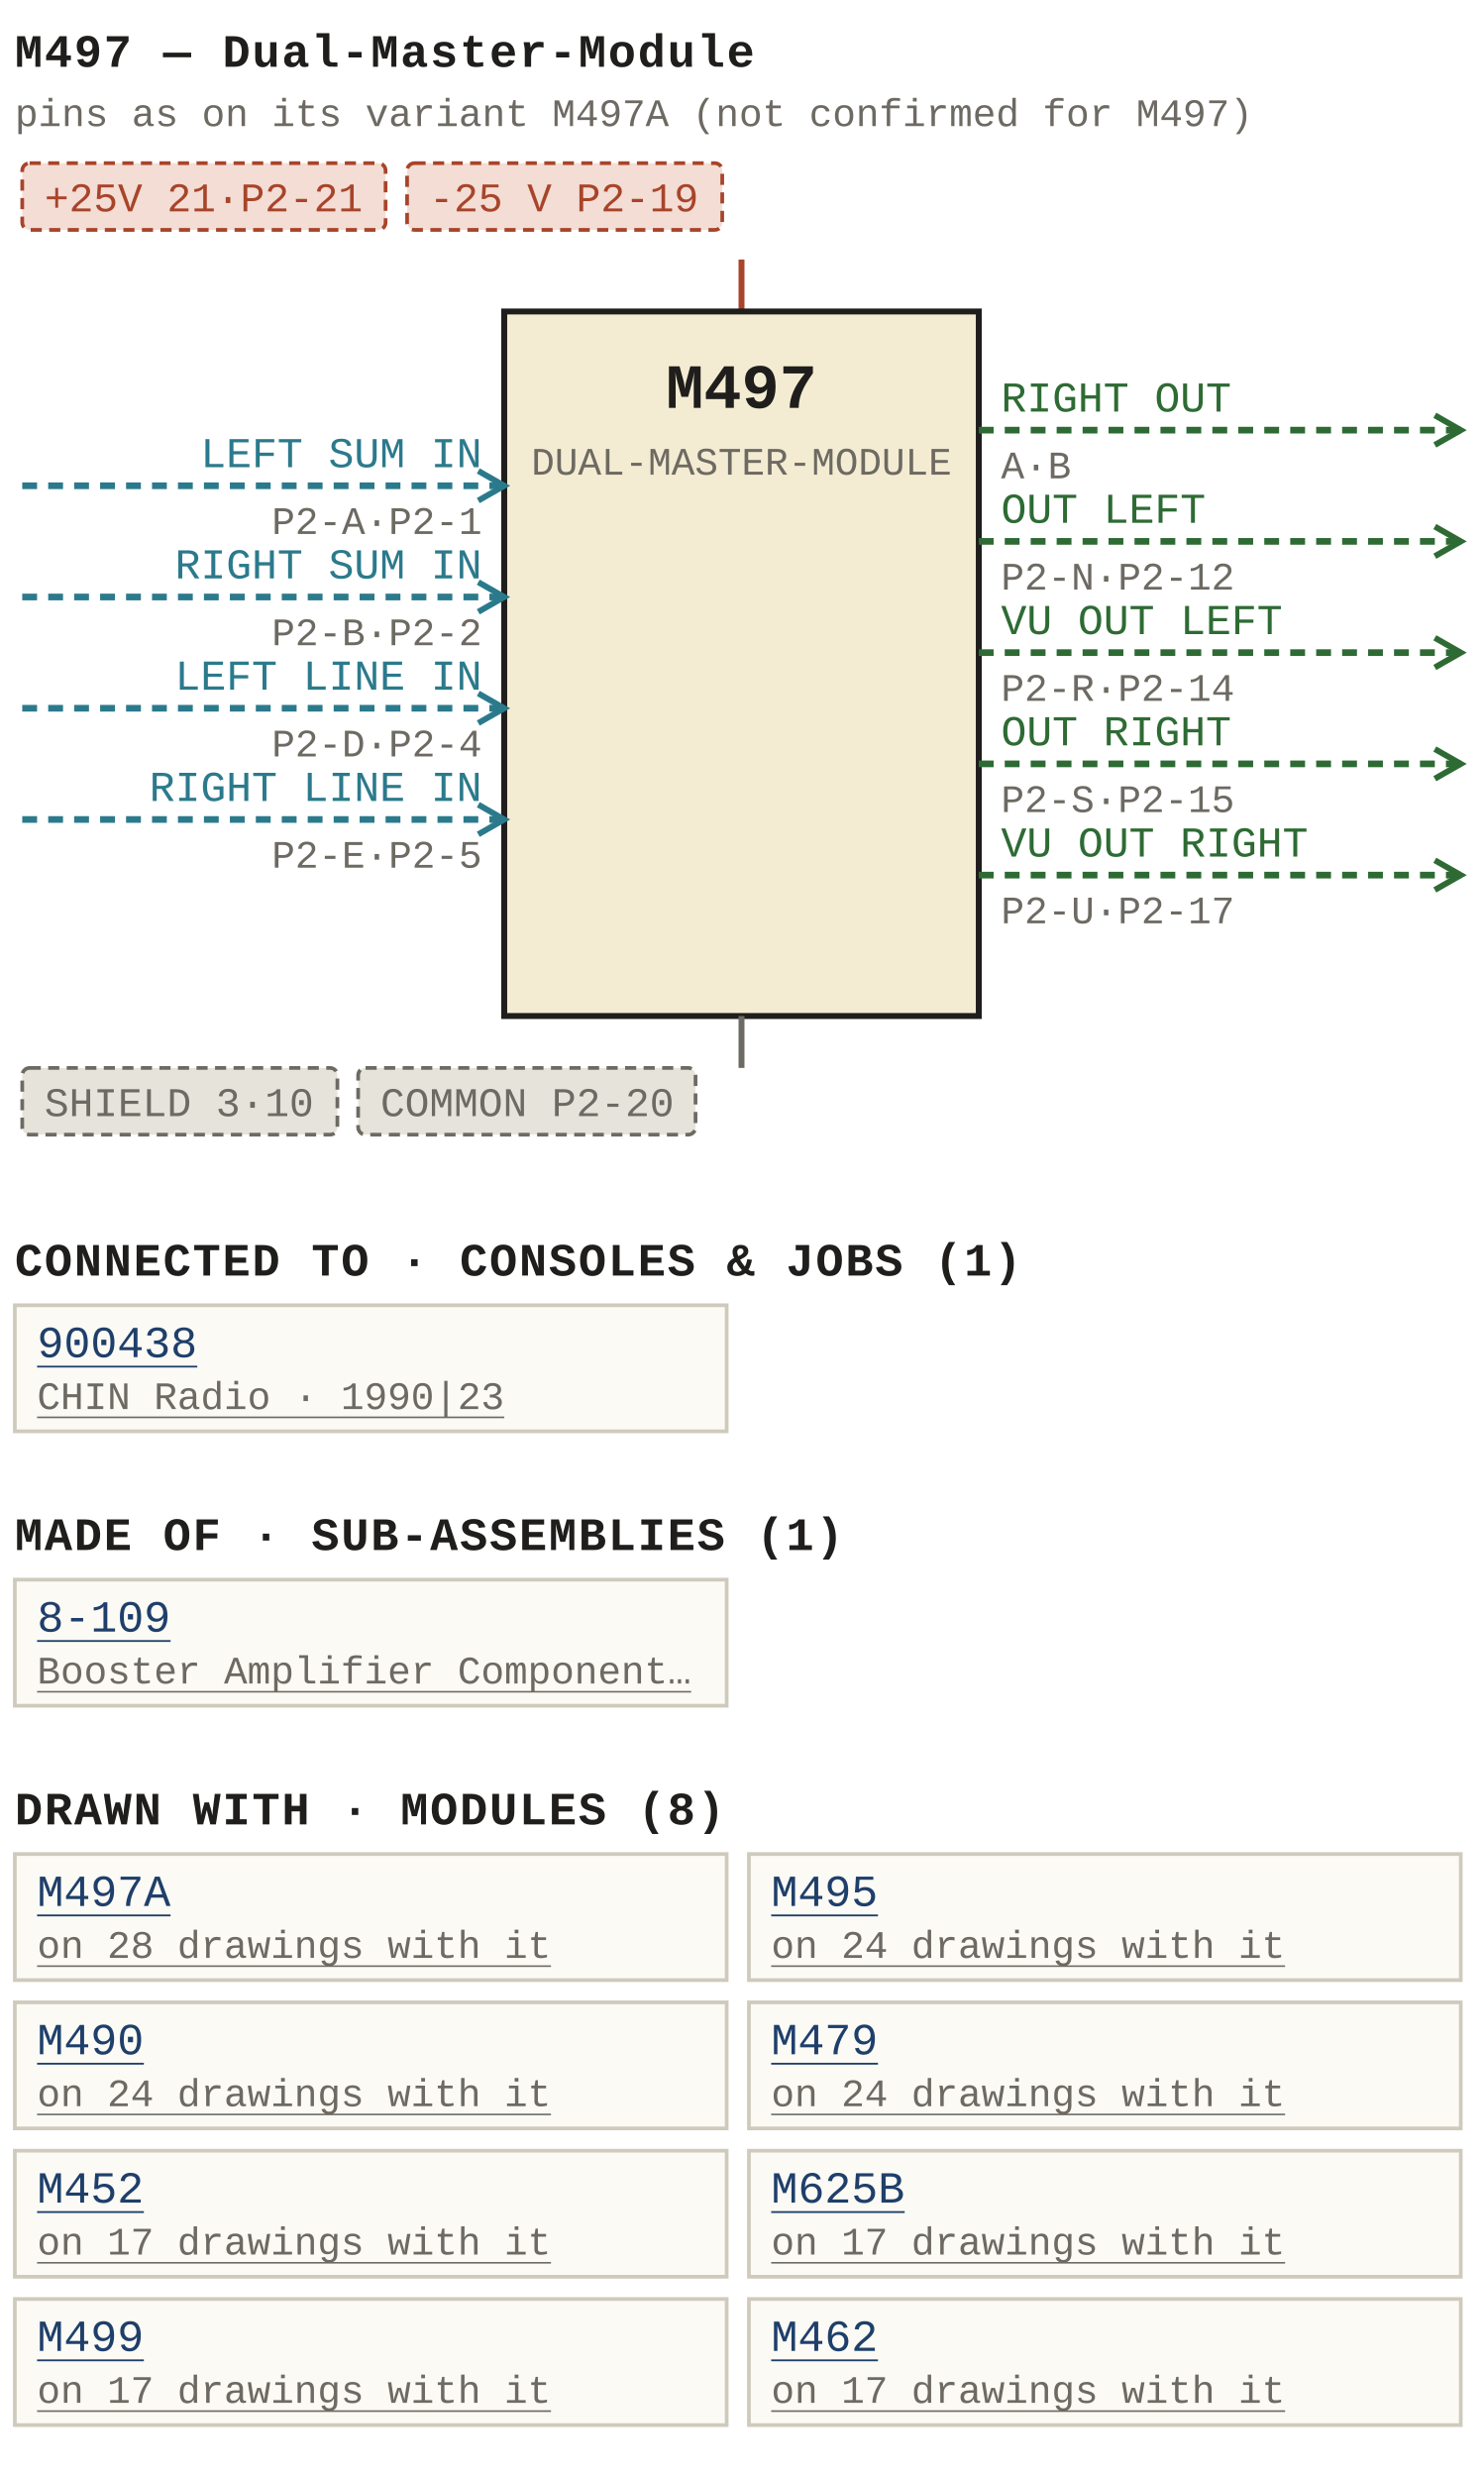
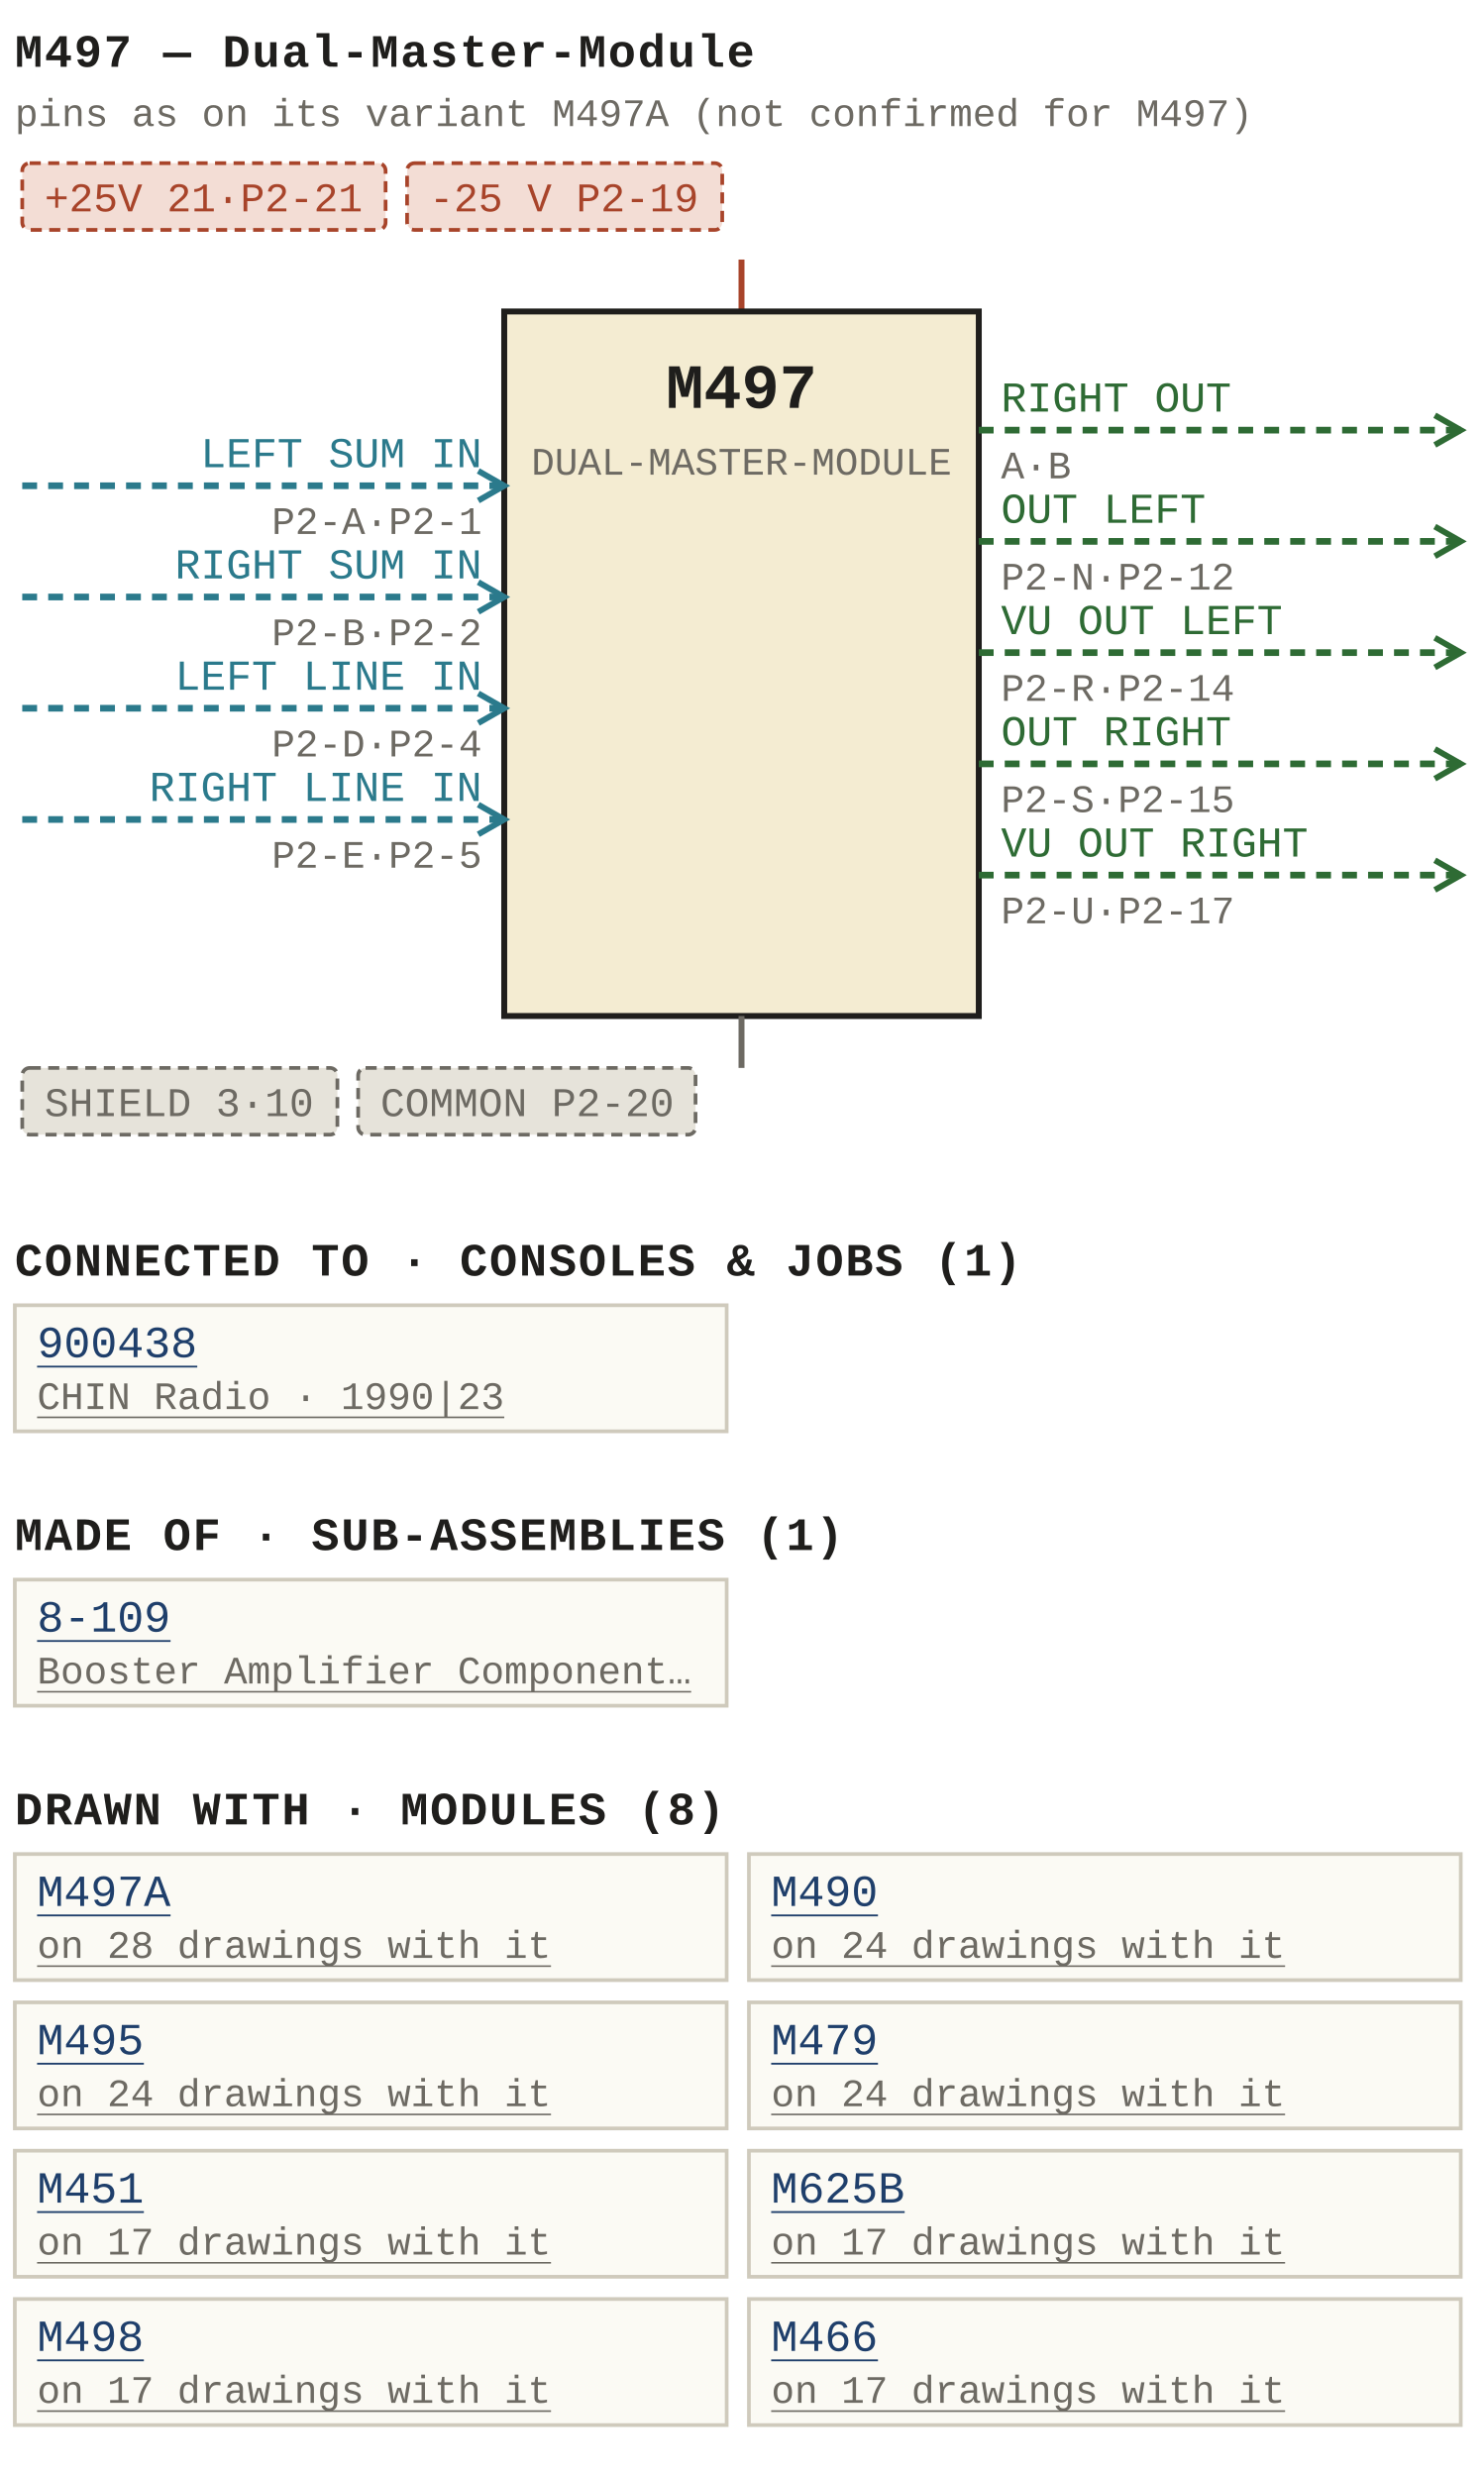
<svg xmlns="http://www.w3.org/2000/svg" class="wp" viewBox="0 0 400 668" width="400" height="668" role="img" aria-label="M497 connections" style="width:100%;max-width:500px;height:auto;background:#fbfaf4">
  <style>.wp text{font-family:"Courier Prime","Courier New",Courier,monospace;fill:#1f1e1c;font-size:12px} .wp .f{fill:#6d6a63;font-size:10.5px} .wp .h{font-size:12.5px;font-weight:700;letter-spacing:.04em} .wp .b{font-size:17px;font-weight:700} .wp a text{fill:#1f3f6b;text-decoration:underline} .wp a:hover rect{fill:#efe9d2}</style>
  <text x="4" y="18" class="h">M497 — Dual-Master-Module</text>
  <text x="4" y="34" class="f">pins as on its variant M497A (not confirmed for M497)</text>
  <rect x="6" y="44" width="98" height="18" rx="2" fill="#f3ddd5" stroke="#a8442a" stroke-dasharray="3 2" />
  <text x="12" y="57" style="font-size:11px;fill:#a8442a">+25V 21·P2-21</text>
  <rect x="109.8" y="44" width="85" height="18" rx="2" fill="#f3ddd5" stroke="#a8442a" stroke-dasharray="3 2" />
  <text x="115.8" y="57" style="font-size:11px;fill:#a8442a">-25 V P2-19</text>
  <line x1="200.0" y1="70" x2="200.0" y2="84" stroke="#a8442a" stroke-width="1.6" />
  <rect x="136" y="84" width="128" height="190" fill="#f4ecd2" stroke="#1f1e1c" stroke-width="1.6" />
  <text x="200.0" y="110" class="b" text-anchor="middle">M497</text>
  <text x="200.0" y="128" class="f" text-anchor="middle">DUAL-MASTER-MODULE</text>
  <line x1="6" y1="131" x2="136" y2="131" stroke="#2b7a8c" stroke-width="1.8" stroke-dasharray="4 3" />
  <path d="M129,127 L136,131 L129,135" fill="none" stroke="#2b7a8c" stroke-width="1.6" />
  <text x="130" y="126" text-anchor="end" style="font-size:11.5px;fill:#2b7a8c">LEFT SUM IN</text>
  <text x="130" y="144" text-anchor="end" class="f">P2-A·P2-1</text>
  <line x1="6" y1="161" x2="136" y2="161" stroke="#2b7a8c" stroke-width="1.8" stroke-dasharray="4 3" />
  <path d="M129,157 L136,161 L129,165" fill="none" stroke="#2b7a8c" stroke-width="1.6" />
  <text x="130" y="156" text-anchor="end" style="font-size:11.5px;fill:#2b7a8c">RIGHT SUM IN</text>
  <text x="130" y="174" text-anchor="end" class="f">P2-B·P2-2</text>
  <line x1="6" y1="191" x2="136" y2="191" stroke="#2b7a8c" stroke-width="1.8" stroke-dasharray="4 3" />
  <path d="M129,187 L136,191 L129,195" fill="none" stroke="#2b7a8c" stroke-width="1.6" />
  <text x="130" y="186" text-anchor="end" style="font-size:11.5px;fill:#2b7a8c">LEFT LINE IN</text>
  <text x="130" y="204" text-anchor="end" class="f">P2-D·P2-4</text>
  <line x1="6" y1="221" x2="136" y2="221" stroke="#2b7a8c" stroke-width="1.8" stroke-dasharray="4 3" />
  <path d="M129,217 L136,221 L129,225" fill="none" stroke="#2b7a8c" stroke-width="1.6" />
  <text x="130" y="216" text-anchor="end" style="font-size:11.5px;fill:#2b7a8c">RIGHT LINE IN</text>
  <text x="130" y="234" text-anchor="end" class="f">P2-E·P2-5</text>
  <line x1="264" y1="116" x2="394" y2="116" stroke="#2e6b34" stroke-width="1.8" stroke-dasharray="4 3" />
  <path d="M387,112 L394,116 L387,120" fill="none" stroke="#2e6b34" stroke-width="1.6" />
  <text x="270" y="111" text-anchor="start" style="font-size:11.5px;fill:#2e6b34">RIGHT OUT</text>
  <text x="270" y="129" text-anchor="start" class="f">A·B</text>
  <line x1="264" y1="146" x2="394" y2="146" stroke="#2e6b34" stroke-width="1.8" stroke-dasharray="4 3" />
  <path d="M387,142 L394,146 L387,150" fill="none" stroke="#2e6b34" stroke-width="1.6" />
  <text x="270" y="141" text-anchor="start" style="font-size:11.5px;fill:#2e6b34">OUT LEFT</text>
  <text x="270" y="159" text-anchor="start" class="f">P2-N·P2-12</text>
  <line x1="264" y1="176" x2="394" y2="176" stroke="#2e6b34" stroke-width="1.8" stroke-dasharray="4 3" />
  <path d="M387,172 L394,176 L387,180" fill="none" stroke="#2e6b34" stroke-width="1.6" />
  <text x="270" y="171" text-anchor="start" style="font-size:11.5px;fill:#2e6b34">VU OUT LEFT</text>
  <text x="270" y="189" text-anchor="start" class="f">P2-R·P2-14</text>
  <line x1="264" y1="206" x2="394" y2="206" stroke="#2e6b34" stroke-width="1.8" stroke-dasharray="4 3" />
  <path d="M387,202 L394,206 L387,210" fill="none" stroke="#2e6b34" stroke-width="1.6" />
  <text x="270" y="201" text-anchor="start" style="font-size:11.5px;fill:#2e6b34">OUT RIGHT</text>
  <text x="270" y="219" text-anchor="start" class="f">P2-S·P2-15</text>
  <line x1="264" y1="236" x2="394" y2="236" stroke="#2e6b34" stroke-width="1.8" stroke-dasharray="4 3" />
  <path d="M387,232 L394,236 L387,240" fill="none" stroke="#2e6b34" stroke-width="1.6" />
  <text x="270" y="231" text-anchor="start" style="font-size:11.5px;fill:#2e6b34">VU OUT RIGHT</text>
  <text x="270" y="249" text-anchor="start" class="f">P2-U·P2-17</text>
  <line x1="200.0" y1="274" x2="200.0" y2="288" stroke="#6d6a63" stroke-width="1.6" />
  <rect x="6" y="288" width="85" height="18" rx="2" fill="#e6e3da" stroke="#6d6a63" stroke-dasharray="3 2" />
  <text x="12" y="301" style="font-size:11px;fill:#6d6a63">SHIELD 3·10</text>
  <rect x="96.6" y="288" width="91" height="18" rx="2" fill="#e6e3da" stroke="#6d6a63" stroke-dasharray="3 2" />
  <text x="102.6" y="301" style="font-size:11px;fill:#6d6a63">COMMON P2-20</text>
  <text x="4" y="344" class="h">CONNECTED TO · CONSOLES &amp; JOBS (1)</text>
  <a href="../../PAGES/Job-900438.html">
    <rect x="4" y="352" width="192" height="34" fill="#fbfaf4" stroke="#cfcabc" />
    <text x="10" y="366">900438</text>
    <text x="10" y="380" class="f">CHIN Radio · 1990|23</text>
  </a>
  <text x="4" y="418" class="h">MADE OF · SUB-ASSEMBLIES (1)</text>
  <a href="../../PAGES/Register-Sub-assemblies-n-nnn.html#8-109">
    <rect x="4" y="426" width="192" height="34" fill="#fbfaf4" stroke="#cfcabc" />
    <text x="10" y="440">8-109</text>
    <text x="10" y="454" class="f">Booster Amplifier Component…</text>
  </a>
  <text x="4" y="492" class="h">DRAWN WITH · MODULES (8)</text>
  <a href="../../PAGES/M497A.html">
    <rect x="4" y="500" width="192" height="34" fill="#fbfaf4" stroke="#cfcabc" />
    <text x="10" y="514">M497A</text>
    <text x="10" y="528" class="f">on 28 drawings with it</text>
  </a>
-   <a href="../../PAGES/M495.html">
+   <a href="../../PAGES/M490.html">
    <rect x="202" y="500" width="192" height="34" fill="#fbfaf4" stroke="#cfcabc" />
-     <text x="208" y="514">M495</text>
+     <text x="208" y="514">M490</text>
    <text x="208" y="528" class="f">on 24 drawings with it</text>
  </a>
-   <a href="../../PAGES/M490.html">
+   <a href="../../PAGES/M495.html">
    <rect x="4" y="540" width="192" height="34" fill="#fbfaf4" stroke="#cfcabc" />
-     <text x="10" y="554">M490</text>
+     <text x="10" y="554">M495</text>
    <text x="10" y="568" class="f">on 24 drawings with it</text>
  </a>
  <a href="../../PAGES/M479.html">
    <rect x="202" y="540" width="192" height="34" fill="#fbfaf4" stroke="#cfcabc" />
    <text x="208" y="554">M479</text>
    <text x="208" y="568" class="f">on 24 drawings with it</text>
  </a>
-   <a href="../../PAGES/M452.html">
+   <a href="../../PAGES/M451.html">
    <rect x="4" y="580" width="192" height="34" fill="#fbfaf4" stroke="#cfcabc" />
-     <text x="10" y="594">M452</text>
+     <text x="10" y="594">M451</text>
    <text x="10" y="608" class="f">on 17 drawings with it</text>
  </a>
  <a href="../../PAGES/M625B.html">
    <rect x="202" y="580" width="192" height="34" fill="#fbfaf4" stroke="#cfcabc" />
    <text x="208" y="594">M625B</text>
    <text x="208" y="608" class="f">on 17 drawings with it</text>
  </a>
-   <a href="../../PAGES/M499.html">
+   <a href="../../PAGES/M498.html">
    <rect x="4" y="620" width="192" height="34" fill="#fbfaf4" stroke="#cfcabc" />
-     <text x="10" y="634">M499</text>
+     <text x="10" y="634">M498</text>
    <text x="10" y="648" class="f">on 17 drawings with it</text>
  </a>
-   <a href="../../PAGES/M462.html">
+   <a href="../../PAGES/M466.html">
    <rect x="202" y="620" width="192" height="34" fill="#fbfaf4" stroke="#cfcabc" />
-     <text x="208" y="634">M462</text>
+     <text x="208" y="634">M466</text>
    <text x="208" y="648" class="f">on 17 drawings with it</text>
  </a>
</svg>
